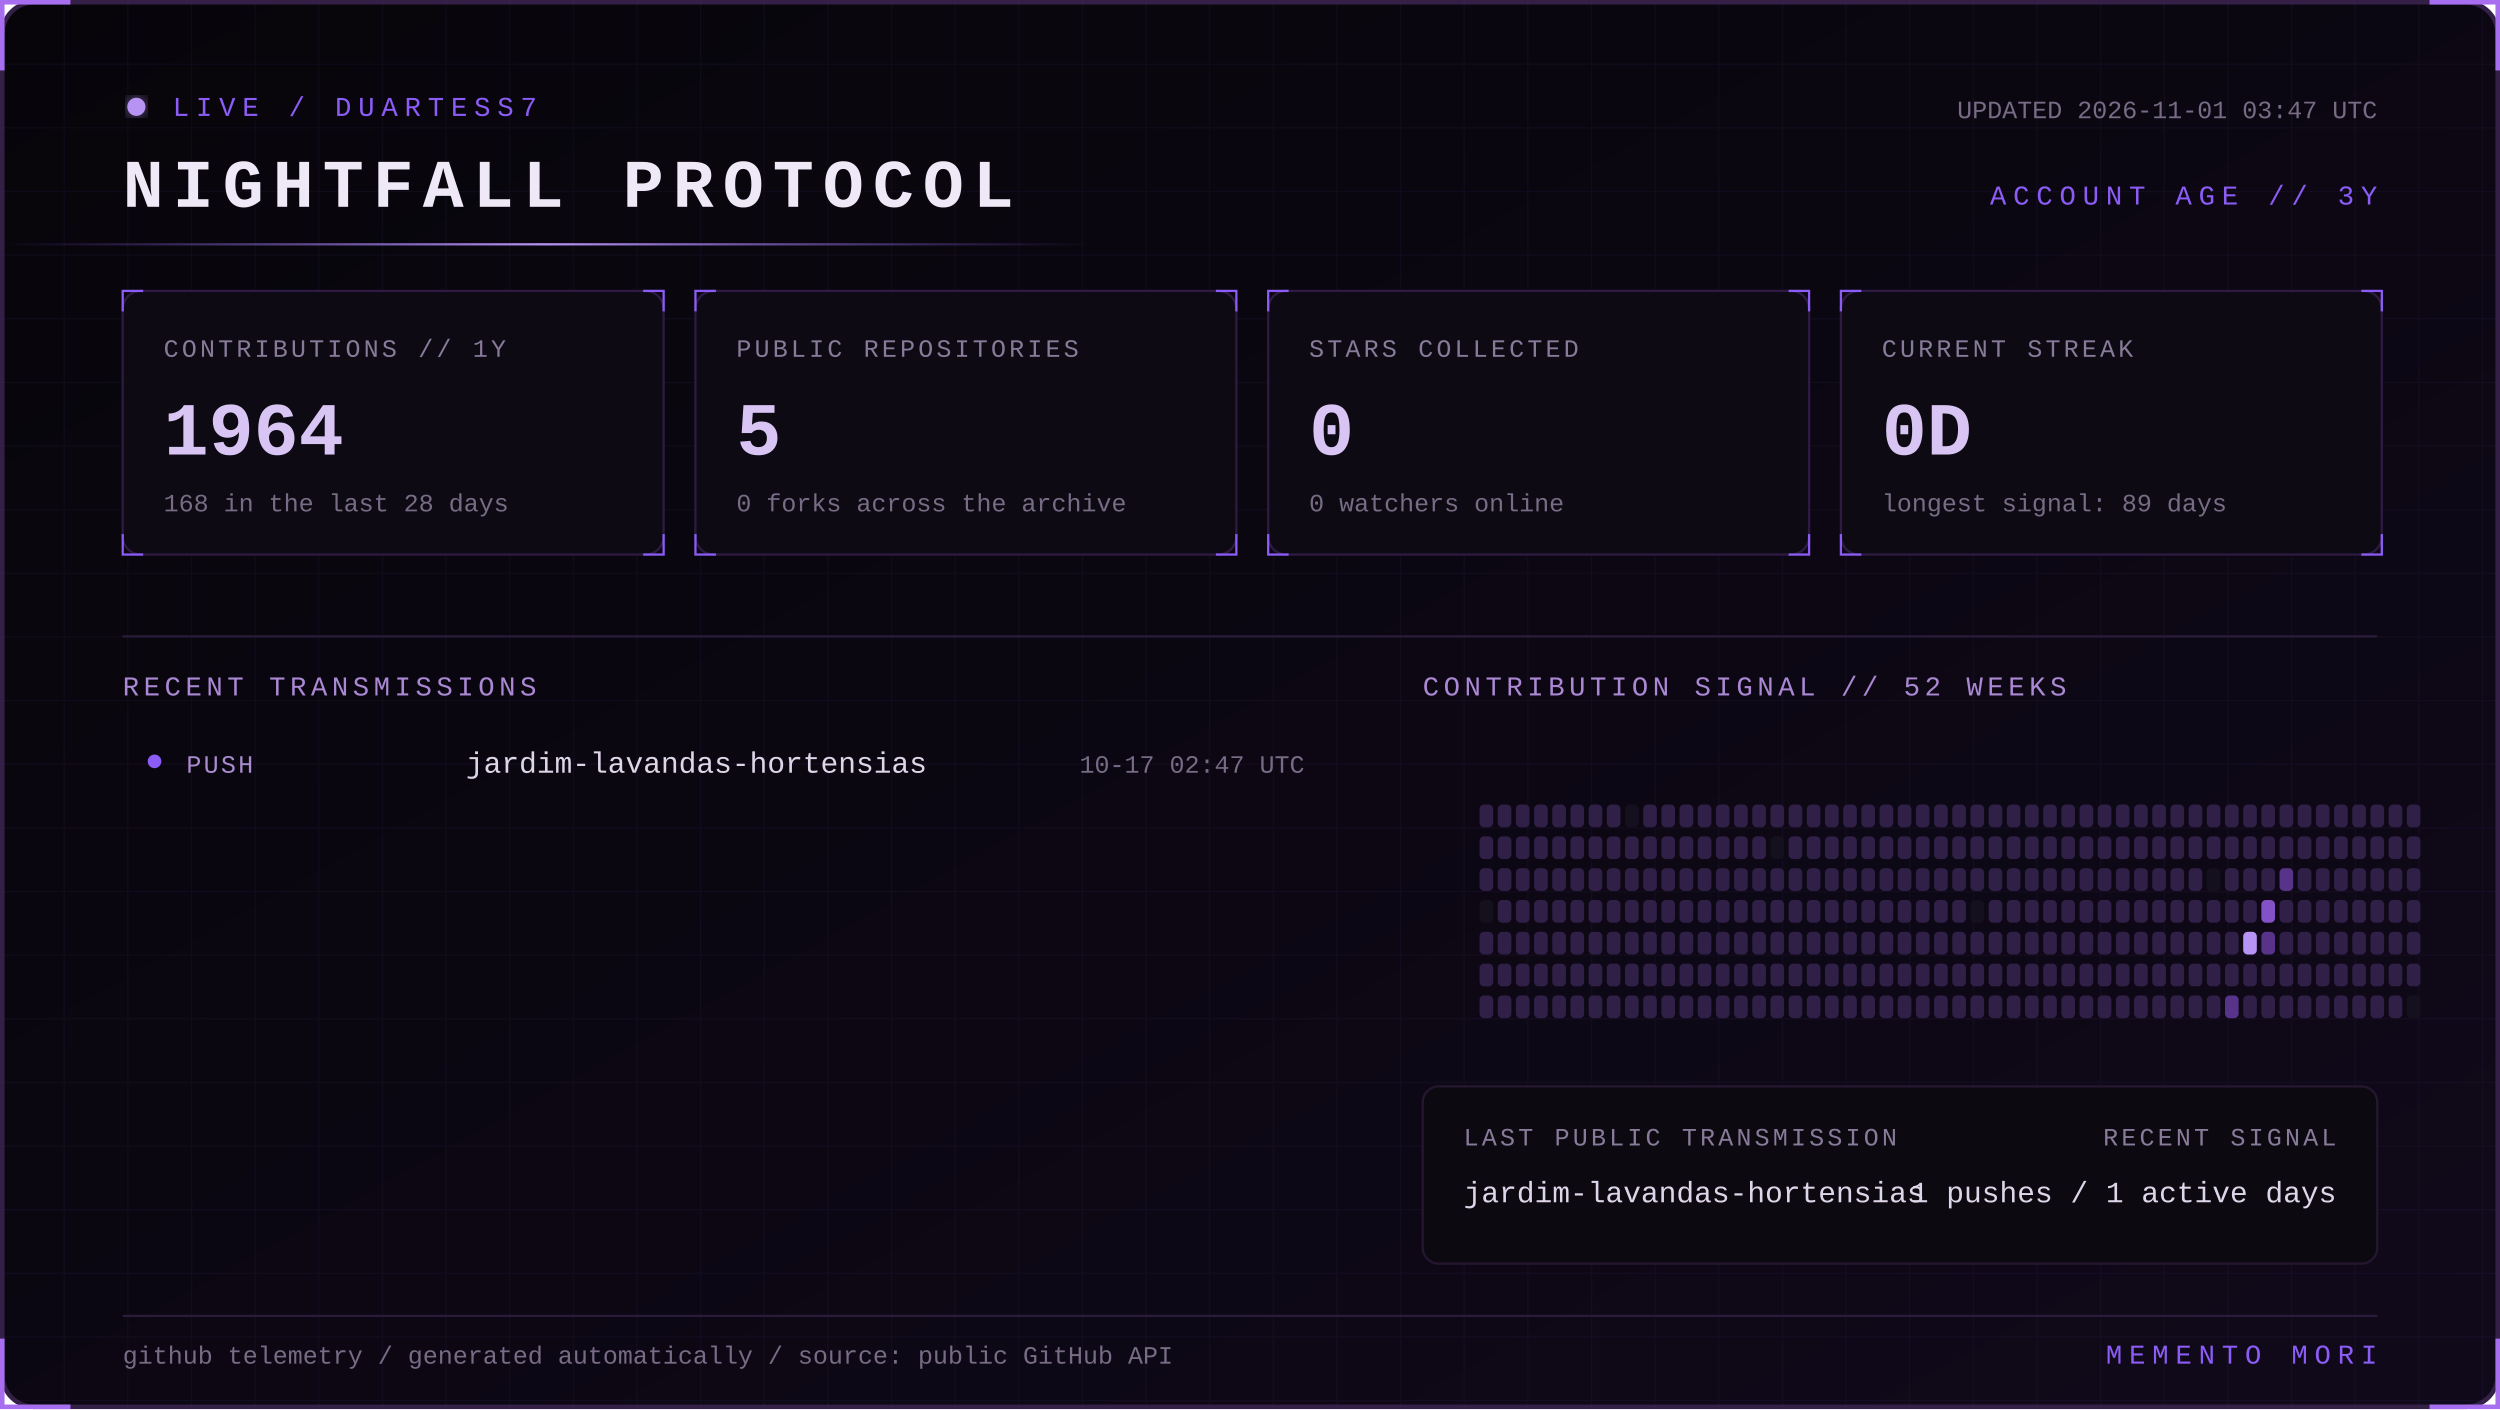
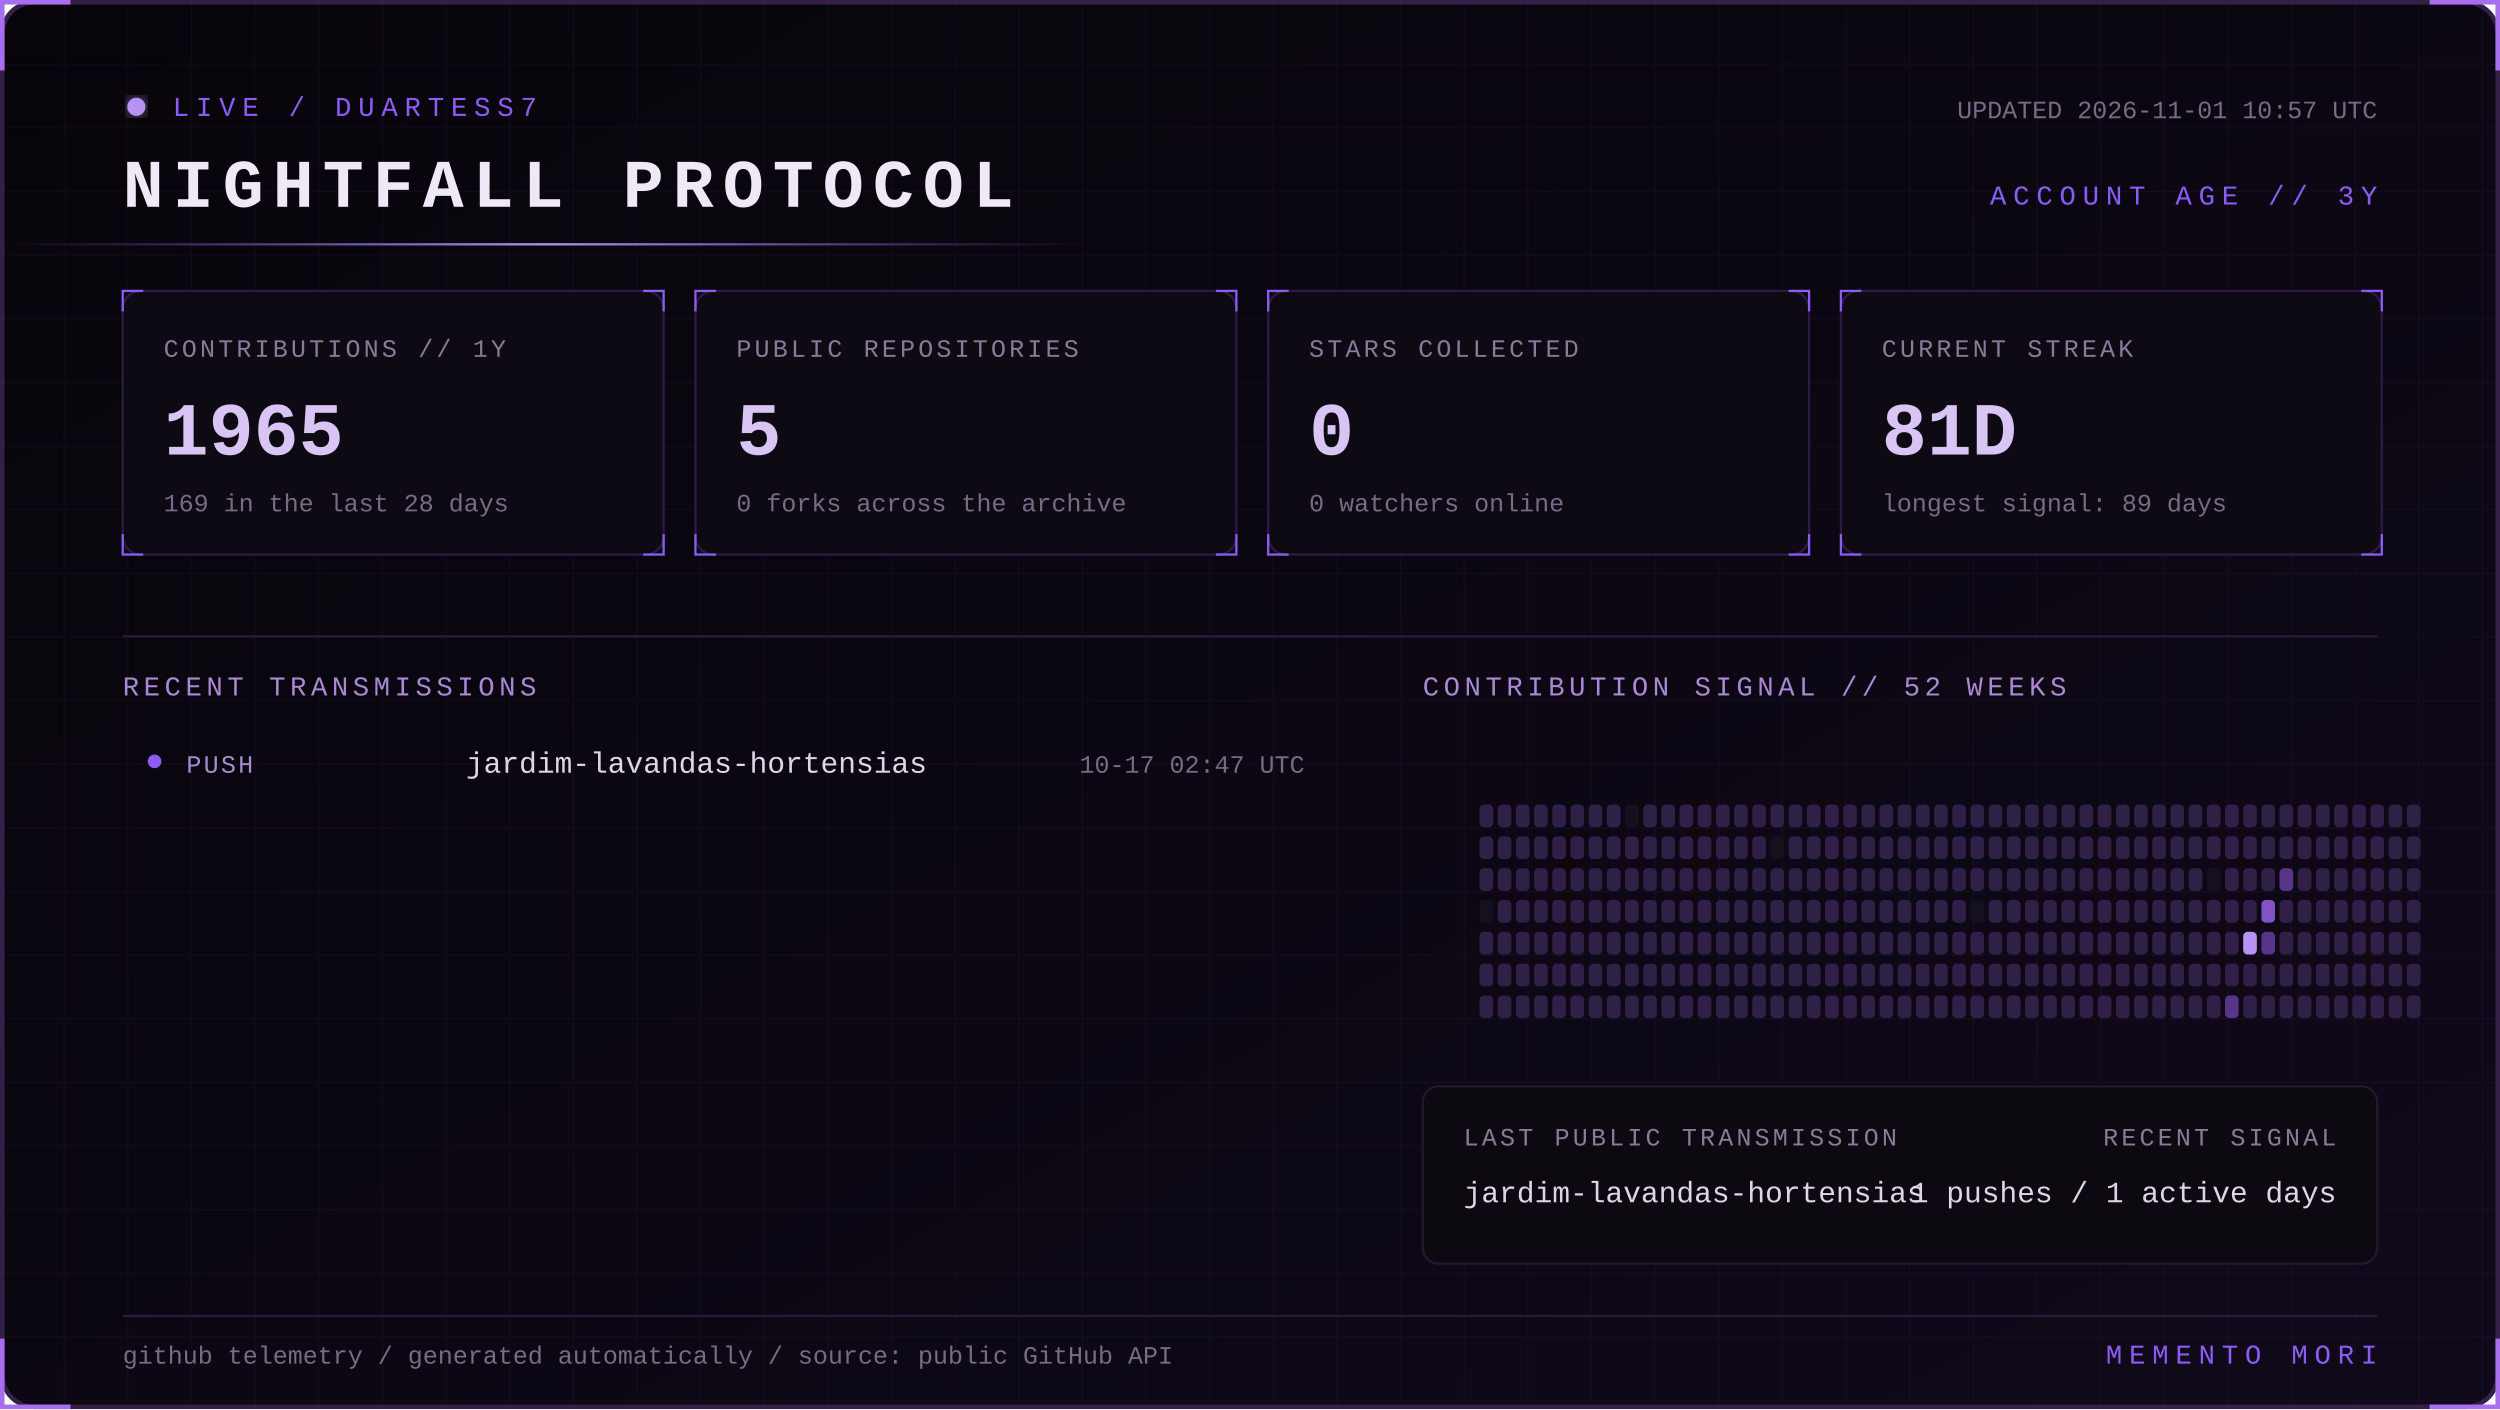
<svg xmlns="http://www.w3.org/2000/svg" width="1100" height="620" viewBox="0 0 1100 620" role="img" aria-labelledby="title desc">
  <defs>
    <linearGradient id="bg" x1="0" y1="0" x2="1" y2="1">
      <stop stop-color="#07050a" />
      <stop offset="1" stop-color="#10091a" />
    </linearGradient>
    <linearGradient id="beam">
      <stop stop-color="#8b5cf6" stop-opacity="0" />
      <stop offset=".5" stop-color="#b794f4" />
      <stop offset="1" stop-color="#8b5cf6" stop-opacity="0" />
    </linearGradient>
    <filter id="glow">
      <feGaussianBlur stdDeviation="4" result="b" />
      <feMerge>
        <feMergeNode in="b" />
        <feMergeNode in="SourceGraphic" />
      </feMerge>
    </filter>
    <pattern id="grid" width="28" height="28" patternUnits="userSpaceOnUse">
      <path d="M28 0H0V28" fill="none" stroke="#8b5cf6" stroke-opacity=".055" />
    </pattern>
    <style>
      text { font-family: Consolas, 'Courier New', monospace; }
      .kicker { fill:#8b5cf6; font-size:12px; letter-spacing:3px; }
      .title { fill:#eee8f7; font-size:30px; font-weight:700; letter-spacing:4px; }
      .label { fill:#887a99; font-size:11px; letter-spacing:1.4px; }
      .value { fill:#d8c5f4; font-size:33px; font-weight:700; }
      .detail,.pct { fill:#776b85; font-size:11px; }
      .section { fill:#aa88d4; font-size:12px; letter-spacing:2px; }
      .lang { fill:#ded5e8; font-size:13px; }
      .event { fill:#a98bce; font-size:11px; letter-spacing:1px; }
      .scan { animation:scan 5s linear infinite; }
      .blink { animation:blink 1.6s step-end infinite; }
      @keyframes scan { from { transform:translateX(-500px) } to { transform:translateX(1100px) } }
      @keyframes blink { 50% { opacity:.25 } }
    </style>
  </defs>
  <rect x="1" y="1" width="1098" height="618" rx="14" fill="url(#bg)" stroke="#342047" stroke-width="2" />
  <rect x="1" y="1" width="1098" height="618" rx="14" fill="url(#grid)" />
  <path d="M31 1H1v30 M1069 1h30v30 M1099 589v30h-30 M31 619H1v-30" stroke="#a76ff0" stroke-width="2" fill="none" />
  <g transform="translate(54 42)">
    <circle cx="6" cy="5" r="4" fill="#b794f4" filter="url(#glow)" class="blink" />
    <text x="22" y="9" class="kicker">LIVE / DUARTESS7</text>
    <text y="49" class="title">NIGHTFALL PROTOCOL</text>
-     <text x="992" y="10" text-anchor="end" class="detail">UPDATED 2026-11-01 03:47 UTC</text>
+     <text x="992" y="10" text-anchor="end" class="detail">UPDATED 2026-11-01 10:57 UTC</text>
    <text x="992" y="48" text-anchor="end" class="kicker">ACCOUNT AGE // 3Y</text>
  </g>
  <rect y="107" width="480" height="1" fill="url(#beam)" class="scan" />
  <g transform="translate(54 128)">
    <rect width="238" height="116" rx="8" fill="#0d0a13" stroke="#2d1b43" />
    <path d="M0 9V0h9 M229 0h9v9 M238 107v9h-9 M9 116H0v-9" stroke="#8b5cf6" fill="none" />
    <text x="18" y="29" class="label">CONTRIBUTIONS // 1Y</text>
-     <text x="18" y="72" class="value">1964</text>
-     <text x="18" y="97" class="detail">168 in the last 28 days</text>
+     <text x="18" y="72" class="value">1965</text>
+     <text x="18" y="97" class="detail">169 in the last 28 days</text>
  </g>
  <g transform="translate(306 128)">
    <rect width="238" height="116" rx="8" fill="#0d0a13" stroke="#2d1b43" />
    <path d="M0 9V0h9 M229 0h9v9 M238 107v9h-9 M9 116H0v-9" stroke="#8b5cf6" fill="none" />
    <text x="18" y="29" class="label">PUBLIC REPOSITORIES</text>
    <text x="18" y="72" class="value">5</text>
    <text x="18" y="97" class="detail">0 forks across the archive</text>
  </g>
  <g transform="translate(558 128)">
    <rect width="238" height="116" rx="8" fill="#0d0a13" stroke="#2d1b43" />
    <path d="M0 9V0h9 M229 0h9v9 M238 107v9h-9 M9 116H0v-9" stroke="#8b5cf6" fill="none" />
    <text x="18" y="29" class="label">STARS COLLECTED</text>
    <text x="18" y="72" class="value">0</text>
    <text x="18" y="97" class="detail">0 watchers online</text>
  </g>
  <g transform="translate(810 128)">
    <rect width="238" height="116" rx="8" fill="#0d0a13" stroke="#2d1b43" />
    <path d="M0 9V0h9 M229 0h9v9 M238 107v9h-9 M9 116H0v-9" stroke="#8b5cf6" fill="none" />
    <text x="18" y="29" class="label">CURRENT STREAK</text>
-     <text x="18" y="72" class="value">0D</text>
+     <text x="18" y="72" class="value">81D</text>
    <text x="18" y="97" class="detail">longest signal: 89 days</text>
  </g>
  <path d="M54 280H1046" stroke="#291b39" />
  <text x="54" y="306" class="section">RECENT TRANSMISSIONS</text>
  <text x="626" y="306" class="section">CONTRIBUTION SIGNAL // 52 WEEKS</text>
  <circle cx="68" cy="335" r="3" fill="#8b5cf6" />
  <text x="82" y="340" class="event">PUSH</text>
  <text x="205" y="340" class="lang">jardim-lavandas-hortensias</text>
  <text x="574" y="340" text-anchor="end" class="pct">10-17 02:47 UTC</text>
  <g>
    <rect x="651" y="354" width="6" height="10" rx="2" fill="#302047" />
    <rect x="651" y="368" width="6" height="10" rx="2" fill="#302047" />
    <rect x="651" y="382" width="6" height="10" rx="2" fill="#302047" />
    <rect x="651" y="396" width="6" height="10" rx="2" fill="#15101d" />
    <rect x="651" y="410" width="6" height="10" rx="2" fill="#302047" />
    <rect x="651" y="424" width="6" height="10" rx="2" fill="#302047" />
    <rect x="651" y="438" width="6" height="10" rx="2" fill="#302047" />
    <rect x="659" y="354" width="6" height="10" rx="2" fill="#302047" />
    <rect x="659" y="368" width="6" height="10" rx="2" fill="#302047" />
    <rect x="659" y="382" width="6" height="10" rx="2" fill="#302047" />
    <rect x="659" y="396" width="6" height="10" rx="2" fill="#302047" />
    <rect x="659" y="410" width="6" height="10" rx="2" fill="#302047" />
    <rect x="659" y="424" width="6" height="10" rx="2" fill="#302047" />
    <rect x="659" y="438" width="6" height="10" rx="2" fill="#302047" />
    <rect x="667" y="354" width="6" height="10" rx="2" fill="#302047" />
    <rect x="667" y="368" width="6" height="10" rx="2" fill="#302047" />
    <rect x="667" y="382" width="6" height="10" rx="2" fill="#302047" />
    <rect x="667" y="396" width="6" height="10" rx="2" fill="#302047" />
    <rect x="667" y="410" width="6" height="10" rx="2" fill="#302047" />
    <rect x="667" y="424" width="6" height="10" rx="2" fill="#302047" />
    <rect x="667" y="438" width="6" height="10" rx="2" fill="#302047" />
    <rect x="675" y="354" width="6" height="10" rx="2" fill="#302047" />
    <rect x="675" y="368" width="6" height="10" rx="2" fill="#302047" />
    <rect x="675" y="382" width="6" height="10" rx="2" fill="#302047" />
    <rect x="675" y="396" width="6" height="10" rx="2" fill="#302047" />
    <rect x="675" y="410" width="6" height="10" rx="2" fill="#302047" />
    <rect x="675" y="424" width="6" height="10" rx="2" fill="#302047" />
    <rect x="675" y="438" width="6" height="10" rx="2" fill="#302047" />
    <rect x="683" y="354" width="6" height="10" rx="2" fill="#302047" />
    <rect x="683" y="368" width="6" height="10" rx="2" fill="#302047" />
    <rect x="683" y="382" width="6" height="10" rx="2" fill="#302047" />
    <rect x="683" y="396" width="6" height="10" rx="2" fill="#302047" />
    <rect x="683" y="410" width="6" height="10" rx="2" fill="#302047" />
    <rect x="683" y="424" width="6" height="10" rx="2" fill="#302047" />
    <rect x="683" y="438" width="6" height="10" rx="2" fill="#302047" />
    <rect x="691" y="354" width="6" height="10" rx="2" fill="#302047" />
    <rect x="691" y="368" width="6" height="10" rx="2" fill="#302047" />
    <rect x="691" y="382" width="6" height="10" rx="2" fill="#302047" />
    <rect x="691" y="396" width="6" height="10" rx="2" fill="#302047" />
    <rect x="691" y="410" width="6" height="10" rx="2" fill="#302047" />
    <rect x="691" y="424" width="6" height="10" rx="2" fill="#302047" />
    <rect x="691" y="438" width="6" height="10" rx="2" fill="#302047" />
    <rect x="699" y="354" width="6" height="10" rx="2" fill="#302047" />
    <rect x="699" y="368" width="6" height="10" rx="2" fill="#302047" />
    <rect x="699" y="382" width="6" height="10" rx="2" fill="#302047" />
    <rect x="699" y="396" width="6" height="10" rx="2" fill="#302047" />
    <rect x="699" y="410" width="6" height="10" rx="2" fill="#302047" />
    <rect x="699" y="424" width="6" height="10" rx="2" fill="#302047" />
    <rect x="699" y="438" width="6" height="10" rx="2" fill="#302047" />
    <rect x="707" y="354" width="6" height="10" rx="2" fill="#302047" />
    <rect x="707" y="368" width="6" height="10" rx="2" fill="#302047" />
    <rect x="707" y="382" width="6" height="10" rx="2" fill="#302047" />
    <rect x="707" y="396" width="6" height="10" rx="2" fill="#302047" />
    <rect x="707" y="410" width="6" height="10" rx="2" fill="#302047" />
    <rect x="707" y="424" width="6" height="10" rx="2" fill="#302047" />
    <rect x="707" y="438" width="6" height="10" rx="2" fill="#302047" />
    <rect x="715" y="354" width="6" height="10" rx="2" fill="#15101d" />
    <rect x="715" y="368" width="6" height="10" rx="2" fill="#302047" />
    <rect x="715" y="382" width="6" height="10" rx="2" fill="#302047" />
    <rect x="715" y="396" width="6" height="10" rx="2" fill="#302047" />
    <rect x="715" y="410" width="6" height="10" rx="2" fill="#302047" />
    <rect x="715" y="424" width="6" height="10" rx="2" fill="#302047" />
    <rect x="715" y="438" width="6" height="10" rx="2" fill="#302047" />
    <rect x="723" y="354" width="6" height="10" rx="2" fill="#302047" />
    <rect x="723" y="368" width="6" height="10" rx="2" fill="#302047" />
    <rect x="723" y="382" width="6" height="10" rx="2" fill="#302047" />
    <rect x="723" y="396" width="6" height="10" rx="2" fill="#302047" />
    <rect x="723" y="410" width="6" height="10" rx="2" fill="#302047" />
    <rect x="723" y="424" width="6" height="10" rx="2" fill="#302047" />
    <rect x="723" y="438" width="6" height="10" rx="2" fill="#302047" />
    <rect x="731" y="354" width="6" height="10" rx="2" fill="#302047" />
    <rect x="731" y="368" width="6" height="10" rx="2" fill="#302047" />
    <rect x="731" y="382" width="6" height="10" rx="2" fill="#302047" />
    <rect x="731" y="396" width="6" height="10" rx="2" fill="#302047" />
    <rect x="731" y="410" width="6" height="10" rx="2" fill="#302047" />
    <rect x="731" y="424" width="6" height="10" rx="2" fill="#302047" />
    <rect x="731" y="438" width="6" height="10" rx="2" fill="#302047" />
    <rect x="739" y="354" width="6" height="10" rx="2" fill="#302047" />
    <rect x="739" y="368" width="6" height="10" rx="2" fill="#302047" />
    <rect x="739" y="382" width="6" height="10" rx="2" fill="#302047" />
    <rect x="739" y="396" width="6" height="10" rx="2" fill="#302047" />
    <rect x="739" y="410" width="6" height="10" rx="2" fill="#302047" />
    <rect x="739" y="424" width="6" height="10" rx="2" fill="#302047" />
    <rect x="739" y="438" width="6" height="10" rx="2" fill="#302047" />
    <rect x="747" y="354" width="6" height="10" rx="2" fill="#302047" />
    <rect x="747" y="368" width="6" height="10" rx="2" fill="#302047" />
    <rect x="747" y="382" width="6" height="10" rx="2" fill="#302047" />
    <rect x="747" y="396" width="6" height="10" rx="2" fill="#302047" />
    <rect x="747" y="410" width="6" height="10" rx="2" fill="#302047" />
    <rect x="747" y="424" width="6" height="10" rx="2" fill="#302047" />
    <rect x="747" y="438" width="6" height="10" rx="2" fill="#302047" />
    <rect x="755" y="354" width="6" height="10" rx="2" fill="#302047" />
    <rect x="755" y="368" width="6" height="10" rx="2" fill="#302047" />
    <rect x="755" y="382" width="6" height="10" rx="2" fill="#302047" />
    <rect x="755" y="396" width="6" height="10" rx="2" fill="#302047" />
    <rect x="755" y="410" width="6" height="10" rx="2" fill="#302047" />
    <rect x="755" y="424" width="6" height="10" rx="2" fill="#302047" />
    <rect x="755" y="438" width="6" height="10" rx="2" fill="#302047" />
    <rect x="763" y="354" width="6" height="10" rx="2" fill="#302047" />
    <rect x="763" y="368" width="6" height="10" rx="2" fill="#302047" />
    <rect x="763" y="382" width="6" height="10" rx="2" fill="#302047" />
    <rect x="763" y="396" width="6" height="10" rx="2" fill="#302047" />
    <rect x="763" y="410" width="6" height="10" rx="2" fill="#302047" />
    <rect x="763" y="424" width="6" height="10" rx="2" fill="#302047" />
    <rect x="763" y="438" width="6" height="10" rx="2" fill="#302047" />
    <rect x="771" y="354" width="6" height="10" rx="2" fill="#302047" />
    <rect x="771" y="368" width="6" height="10" rx="2" fill="#302047" />
    <rect x="771" y="382" width="6" height="10" rx="2" fill="#302047" />
    <rect x="771" y="396" width="6" height="10" rx="2" fill="#302047" />
    <rect x="771" y="410" width="6" height="10" rx="2" fill="#302047" />
    <rect x="771" y="424" width="6" height="10" rx="2" fill="#302047" />
    <rect x="771" y="438" width="6" height="10" rx="2" fill="#302047" />
    <rect x="779" y="354" width="6" height="10" rx="2" fill="#302047" />
    <rect x="779" y="368" width="6" height="10" rx="2" fill="#15101d" />
    <rect x="779" y="382" width="6" height="10" rx="2" fill="#302047" />
    <rect x="779" y="396" width="6" height="10" rx="2" fill="#302047" />
    <rect x="779" y="410" width="6" height="10" rx="2" fill="#302047" />
    <rect x="779" y="424" width="6" height="10" rx="2" fill="#302047" />
    <rect x="779" y="438" width="6" height="10" rx="2" fill="#302047" />
    <rect x="787" y="354" width="6" height="10" rx="2" fill="#302047" />
    <rect x="787" y="368" width="6" height="10" rx="2" fill="#302047" />
    <rect x="787" y="382" width="6" height="10" rx="2" fill="#302047" />
    <rect x="787" y="396" width="6" height="10" rx="2" fill="#302047" />
    <rect x="787" y="410" width="6" height="10" rx="2" fill="#302047" />
    <rect x="787" y="424" width="6" height="10" rx="2" fill="#302047" />
    <rect x="787" y="438" width="6" height="10" rx="2" fill="#302047" />
    <rect x="795" y="354" width="6" height="10" rx="2" fill="#302047" />
    <rect x="795" y="368" width="6" height="10" rx="2" fill="#302047" />
    <rect x="795" y="382" width="6" height="10" rx="2" fill="#302047" />
    <rect x="795" y="396" width="6" height="10" rx="2" fill="#302047" />
    <rect x="795" y="410" width="6" height="10" rx="2" fill="#302047" />
    <rect x="795" y="424" width="6" height="10" rx="2" fill="#302047" />
    <rect x="795" y="438" width="6" height="10" rx="2" fill="#302047" />
    <rect x="803" y="354" width="6" height="10" rx="2" fill="#302047" />
    <rect x="803" y="368" width="6" height="10" rx="2" fill="#302047" />
    <rect x="803" y="382" width="6" height="10" rx="2" fill="#302047" />
    <rect x="803" y="396" width="6" height="10" rx="2" fill="#302047" />
    <rect x="803" y="410" width="6" height="10" rx="2" fill="#302047" />
    <rect x="803" y="424" width="6" height="10" rx="2" fill="#302047" />
    <rect x="803" y="438" width="6" height="10" rx="2" fill="#302047" />
    <rect x="811" y="354" width="6" height="10" rx="2" fill="#302047" />
    <rect x="811" y="368" width="6" height="10" rx="2" fill="#302047" />
    <rect x="811" y="382" width="6" height="10" rx="2" fill="#302047" />
    <rect x="811" y="396" width="6" height="10" rx="2" fill="#302047" />
    <rect x="811" y="410" width="6" height="10" rx="2" fill="#302047" />
    <rect x="811" y="424" width="6" height="10" rx="2" fill="#302047" />
    <rect x="811" y="438" width="6" height="10" rx="2" fill="#302047" />
    <rect x="819" y="354" width="6" height="10" rx="2" fill="#302047" />
    <rect x="819" y="368" width="6" height="10" rx="2" fill="#302047" />
    <rect x="819" y="382" width="6" height="10" rx="2" fill="#302047" />
    <rect x="819" y="396" width="6" height="10" rx="2" fill="#302047" />
    <rect x="819" y="410" width="6" height="10" rx="2" fill="#302047" />
    <rect x="819" y="424" width="6" height="10" rx="2" fill="#302047" />
    <rect x="819" y="438" width="6" height="10" rx="2" fill="#302047" />
    <rect x="827" y="354" width="6" height="10" rx="2" fill="#302047" />
    <rect x="827" y="368" width="6" height="10" rx="2" fill="#302047" />
    <rect x="827" y="382" width="6" height="10" rx="2" fill="#302047" />
    <rect x="827" y="396" width="6" height="10" rx="2" fill="#302047" />
    <rect x="827" y="410" width="6" height="10" rx="2" fill="#302047" />
    <rect x="827" y="424" width="6" height="10" rx="2" fill="#302047" />
    <rect x="827" y="438" width="6" height="10" rx="2" fill="#302047" />
    <rect x="835" y="354" width="6" height="10" rx="2" fill="#302047" />
    <rect x="835" y="368" width="6" height="10" rx="2" fill="#302047" />
    <rect x="835" y="382" width="6" height="10" rx="2" fill="#302047" />
    <rect x="835" y="396" width="6" height="10" rx="2" fill="#302047" />
    <rect x="835" y="410" width="6" height="10" rx="2" fill="#302047" />
    <rect x="835" y="424" width="6" height="10" rx="2" fill="#302047" />
    <rect x="835" y="438" width="6" height="10" rx="2" fill="#302047" />
    <rect x="843" y="354" width="6" height="10" rx="2" fill="#302047" />
    <rect x="843" y="368" width="6" height="10" rx="2" fill="#302047" />
    <rect x="843" y="382" width="6" height="10" rx="2" fill="#302047" />
    <rect x="843" y="396" width="6" height="10" rx="2" fill="#302047" />
    <rect x="843" y="410" width="6" height="10" rx="2" fill="#302047" />
    <rect x="843" y="424" width="6" height="10" rx="2" fill="#302047" />
    <rect x="843" y="438" width="6" height="10" rx="2" fill="#302047" />
    <rect x="851" y="354" width="6" height="10" rx="2" fill="#302047" />
    <rect x="851" y="368" width="6" height="10" rx="2" fill="#302047" />
    <rect x="851" y="382" width="6" height="10" rx="2" fill="#302047" />
    <rect x="851" y="396" width="6" height="10" rx="2" fill="#302047" />
    <rect x="851" y="410" width="6" height="10" rx="2" fill="#302047" />
    <rect x="851" y="424" width="6" height="10" rx="2" fill="#302047" />
    <rect x="851" y="438" width="6" height="10" rx="2" fill="#302047" />
    <rect x="859" y="354" width="6" height="10" rx="2" fill="#302047" />
    <rect x="859" y="368" width="6" height="10" rx="2" fill="#302047" />
    <rect x="859" y="382" width="6" height="10" rx="2" fill="#302047" />
    <rect x="859" y="396" width="6" height="10" rx="2" fill="#302047" />
    <rect x="859" y="410" width="6" height="10" rx="2" fill="#302047" />
    <rect x="859" y="424" width="6" height="10" rx="2" fill="#302047" />
    <rect x="859" y="438" width="6" height="10" rx="2" fill="#302047" />
    <rect x="867" y="354" width="6" height="10" rx="2" fill="#302047" />
    <rect x="867" y="368" width="6" height="10" rx="2" fill="#302047" />
    <rect x="867" y="382" width="6" height="10" rx="2" fill="#302047" />
    <rect x="867" y="396" width="6" height="10" rx="2" fill="#15101d" />
    <rect x="867" y="410" width="6" height="10" rx="2" fill="#302047" />
    <rect x="867" y="424" width="6" height="10" rx="2" fill="#302047" />
    <rect x="867" y="438" width="6" height="10" rx="2" fill="#302047" />
    <rect x="875" y="354" width="6" height="10" rx="2" fill="#302047" />
    <rect x="875" y="368" width="6" height="10" rx="2" fill="#302047" />
    <rect x="875" y="382" width="6" height="10" rx="2" fill="#302047" />
    <rect x="875" y="396" width="6" height="10" rx="2" fill="#302047" />
    <rect x="875" y="410" width="6" height="10" rx="2" fill="#302047" />
    <rect x="875" y="424" width="6" height="10" rx="2" fill="#302047" />
    <rect x="875" y="438" width="6" height="10" rx="2" fill="#302047" />
    <rect x="883" y="354" width="6" height="10" rx="2" fill="#302047" />
    <rect x="883" y="368" width="6" height="10" rx="2" fill="#302047" />
    <rect x="883" y="382" width="6" height="10" rx="2" fill="#302047" />
    <rect x="883" y="396" width="6" height="10" rx="2" fill="#302047" />
    <rect x="883" y="410" width="6" height="10" rx="2" fill="#302047" />
    <rect x="883" y="424" width="6" height="10" rx="2" fill="#302047" />
    <rect x="883" y="438" width="6" height="10" rx="2" fill="#302047" />
    <rect x="891" y="354" width="6" height="10" rx="2" fill="#302047" />
    <rect x="891" y="368" width="6" height="10" rx="2" fill="#302047" />
    <rect x="891" y="382" width="6" height="10" rx="2" fill="#302047" />
    <rect x="891" y="396" width="6" height="10" rx="2" fill="#302047" />
    <rect x="891" y="410" width="6" height="10" rx="2" fill="#302047" />
    <rect x="891" y="424" width="6" height="10" rx="2" fill="#302047" />
    <rect x="891" y="438" width="6" height="10" rx="2" fill="#302047" />
    <rect x="899" y="354" width="6" height="10" rx="2" fill="#302047" />
    <rect x="899" y="368" width="6" height="10" rx="2" fill="#302047" />
    <rect x="899" y="382" width="6" height="10" rx="2" fill="#302047" />
    <rect x="899" y="396" width="6" height="10" rx="2" fill="#302047" />
    <rect x="899" y="410" width="6" height="10" rx="2" fill="#302047" />
    <rect x="899" y="424" width="6" height="10" rx="2" fill="#302047" />
    <rect x="899" y="438" width="6" height="10" rx="2" fill="#302047" />
    <rect x="907" y="354" width="6" height="10" rx="2" fill="#302047" />
    <rect x="907" y="368" width="6" height="10" rx="2" fill="#302047" />
    <rect x="907" y="382" width="6" height="10" rx="2" fill="#302047" />
    <rect x="907" y="396" width="6" height="10" rx="2" fill="#302047" />
    <rect x="907" y="410" width="6" height="10" rx="2" fill="#302047" />
    <rect x="907" y="424" width="6" height="10" rx="2" fill="#302047" />
    <rect x="907" y="438" width="6" height="10" rx="2" fill="#302047" />
    <rect x="915" y="354" width="6" height="10" rx="2" fill="#302047" />
    <rect x="915" y="368" width="6" height="10" rx="2" fill="#302047" />
    <rect x="915" y="382" width="6" height="10" rx="2" fill="#302047" />
    <rect x="915" y="396" width="6" height="10" rx="2" fill="#302047" />
    <rect x="915" y="410" width="6" height="10" rx="2" fill="#302047" />
    <rect x="915" y="424" width="6" height="10" rx="2" fill="#302047" />
    <rect x="915" y="438" width="6" height="10" rx="2" fill="#302047" />
    <rect x="923" y="354" width="6" height="10" rx="2" fill="#302047" />
    <rect x="923" y="368" width="6" height="10" rx="2" fill="#302047" />
    <rect x="923" y="382" width="6" height="10" rx="2" fill="#302047" />
    <rect x="923" y="396" width="6" height="10" rx="2" fill="#302047" />
    <rect x="923" y="410" width="6" height="10" rx="2" fill="#302047" />
    <rect x="923" y="424" width="6" height="10" rx="2" fill="#302047" />
    <rect x="923" y="438" width="6" height="10" rx="2" fill="#302047" />
    <rect x="931" y="354" width="6" height="10" rx="2" fill="#302047" />
    <rect x="931" y="368" width="6" height="10" rx="2" fill="#302047" />
    <rect x="931" y="382" width="6" height="10" rx="2" fill="#302047" />
    <rect x="931" y="396" width="6" height="10" rx="2" fill="#302047" />
    <rect x="931" y="410" width="6" height="10" rx="2" fill="#302047" />
    <rect x="931" y="424" width="6" height="10" rx="2" fill="#302047" />
    <rect x="931" y="438" width="6" height="10" rx="2" fill="#302047" />
    <rect x="939" y="354" width="6" height="10" rx="2" fill="#302047" />
    <rect x="939" y="368" width="6" height="10" rx="2" fill="#302047" />
    <rect x="939" y="382" width="6" height="10" rx="2" fill="#302047" />
    <rect x="939" y="396" width="6" height="10" rx="2" fill="#302047" />
    <rect x="939" y="410" width="6" height="10" rx="2" fill="#302047" />
    <rect x="939" y="424" width="6" height="10" rx="2" fill="#302047" />
    <rect x="939" y="438" width="6" height="10" rx="2" fill="#302047" />
    <rect x="947" y="354" width="6" height="10" rx="2" fill="#302047" />
    <rect x="947" y="368" width="6" height="10" rx="2" fill="#302047" />
    <rect x="947" y="382" width="6" height="10" rx="2" fill="#302047" />
    <rect x="947" y="396" width="6" height="10" rx="2" fill="#302047" />
    <rect x="947" y="410" width="6" height="10" rx="2" fill="#302047" />
    <rect x="947" y="424" width="6" height="10" rx="2" fill="#302047" />
    <rect x="947" y="438" width="6" height="10" rx="2" fill="#302047" />
    <rect x="955" y="354" width="6" height="10" rx="2" fill="#302047" />
    <rect x="955" y="368" width="6" height="10" rx="2" fill="#302047" />
    <rect x="955" y="382" width="6" height="10" rx="2" fill="#302047" />
    <rect x="955" y="396" width="6" height="10" rx="2" fill="#302047" />
    <rect x="955" y="410" width="6" height="10" rx="2" fill="#302047" />
    <rect x="955" y="424" width="6" height="10" rx="2" fill="#302047" />
    <rect x="955" y="438" width="6" height="10" rx="2" fill="#302047" />
    <rect x="963" y="354" width="6" height="10" rx="2" fill="#302047" />
    <rect x="963" y="368" width="6" height="10" rx="2" fill="#302047" />
    <rect x="963" y="382" width="6" height="10" rx="2" fill="#302047" />
    <rect x="963" y="396" width="6" height="10" rx="2" fill="#302047" />
    <rect x="963" y="410" width="6" height="10" rx="2" fill="#302047" />
    <rect x="963" y="424" width="6" height="10" rx="2" fill="#302047" />
    <rect x="963" y="438" width="6" height="10" rx="2" fill="#302047" />
    <rect x="971" y="354" width="6" height="10" rx="2" fill="#302047" />
    <rect x="971" y="368" width="6" height="10" rx="2" fill="#302047" />
    <rect x="971" y="382" width="6" height="10" rx="2" fill="#15101d" />
    <rect x="971" y="396" width="6" height="10" rx="2" fill="#302047" />
    <rect x="971" y="410" width="6" height="10" rx="2" fill="#302047" />
    <rect x="971" y="424" width="6" height="10" rx="2" fill="#302047" />
    <rect x="971" y="438" width="6" height="10" rx="2" fill="#302047" />
    <rect x="979" y="354" width="6" height="10" rx="2" fill="#302047" />
    <rect x="979" y="368" width="6" height="10" rx="2" fill="#302047" />
    <rect x="979" y="382" width="6" height="10" rx="2" fill="#302047" />
    <rect x="979" y="396" width="6" height="10" rx="2" fill="#302047" />
    <rect x="979" y="410" width="6" height="10" rx="2" fill="#302047" />
    <rect x="979" y="424" width="6" height="10" rx="2" fill="#302047" />
    <rect x="979" y="438" width="6" height="10" rx="2" fill="#57338a" />
    <rect x="987" y="354" width="6" height="10" rx="2" fill="#302047" />
    <rect x="987" y="368" width="6" height="10" rx="2" fill="#302047" />
    <rect x="987" y="382" width="6" height="10" rx="2" fill="#302047" />
    <rect x="987" y="396" width="6" height="10" rx="2" fill="#302047" />
    <rect x="987" y="410" width="6" height="10" rx="2" fill="#b794f4" />
    <rect x="987" y="424" width="6" height="10" rx="2" fill="#302047" />
    <rect x="987" y="438" width="6" height="10" rx="2" fill="#302047" />
    <rect x="995" y="354" width="6" height="10" rx="2" fill="#302047" />
    <rect x="995" y="368" width="6" height="10" rx="2" fill="#302047" />
    <rect x="995" y="382" width="6" height="10" rx="2" fill="#302047" />
    <rect x="995" y="396" width="6" height="10" rx="2" fill="#8452c7" />
    <rect x="995" y="410" width="6" height="10" rx="2" fill="#57338a" />
    <rect x="995" y="424" width="6" height="10" rx="2" fill="#302047" />
    <rect x="995" y="438" width="6" height="10" rx="2" fill="#302047" />
    <rect x="1003" y="354" width="6" height="10" rx="2" fill="#302047" />
    <rect x="1003" y="368" width="6" height="10" rx="2" fill="#302047" />
    <rect x="1003" y="382" width="6" height="10" rx="2" fill="#57338a" />
    <rect x="1003" y="396" width="6" height="10" rx="2" fill="#302047" />
    <rect x="1003" y="410" width="6" height="10" rx="2" fill="#302047" />
    <rect x="1003" y="424" width="6" height="10" rx="2" fill="#302047" />
    <rect x="1003" y="438" width="6" height="10" rx="2" fill="#302047" />
    <rect x="1011" y="354" width="6" height="10" rx="2" fill="#302047" />
    <rect x="1011" y="368" width="6" height="10" rx="2" fill="#302047" />
    <rect x="1011" y="382" width="6" height="10" rx="2" fill="#302047" />
    <rect x="1011" y="396" width="6" height="10" rx="2" fill="#302047" />
    <rect x="1011" y="410" width="6" height="10" rx="2" fill="#302047" />
    <rect x="1011" y="424" width="6" height="10" rx="2" fill="#302047" />
    <rect x="1011" y="438" width="6" height="10" rx="2" fill="#302047" />
    <rect x="1019" y="354" width="6" height="10" rx="2" fill="#302047" />
    <rect x="1019" y="368" width="6" height="10" rx="2" fill="#302047" />
    <rect x="1019" y="382" width="6" height="10" rx="2" fill="#302047" />
    <rect x="1019" y="396" width="6" height="10" rx="2" fill="#302047" />
    <rect x="1019" y="410" width="6" height="10" rx="2" fill="#302047" />
    <rect x="1019" y="424" width="6" height="10" rx="2" fill="#302047" />
    <rect x="1019" y="438" width="6" height="10" rx="2" fill="#302047" />
    <rect x="1027" y="354" width="6" height="10" rx="2" fill="#302047" />
    <rect x="1027" y="368" width="6" height="10" rx="2" fill="#302047" />
    <rect x="1027" y="382" width="6" height="10" rx="2" fill="#302047" />
    <rect x="1027" y="396" width="6" height="10" rx="2" fill="#302047" />
    <rect x="1027" y="410" width="6" height="10" rx="2" fill="#302047" />
    <rect x="1027" y="424" width="6" height="10" rx="2" fill="#302047" />
    <rect x="1027" y="438" width="6" height="10" rx="2" fill="#302047" />
    <rect x="1035" y="354" width="6" height="10" rx="2" fill="#302047" />
    <rect x="1035" y="368" width="6" height="10" rx="2" fill="#302047" />
    <rect x="1035" y="382" width="6" height="10" rx="2" fill="#302047" />
    <rect x="1035" y="396" width="6" height="10" rx="2" fill="#302047" />
    <rect x="1035" y="410" width="6" height="10" rx="2" fill="#302047" />
    <rect x="1035" y="424" width="6" height="10" rx="2" fill="#302047" />
    <rect x="1035" y="438" width="6" height="10" rx="2" fill="#302047" />
    <rect x="1043" y="354" width="6" height="10" rx="2" fill="#302047" />
    <rect x="1043" y="368" width="6" height="10" rx="2" fill="#302047" />
    <rect x="1043" y="382" width="6" height="10" rx="2" fill="#302047" />
    <rect x="1043" y="396" width="6" height="10" rx="2" fill="#302047" />
    <rect x="1043" y="410" width="6" height="10" rx="2" fill="#302047" />
    <rect x="1043" y="424" width="6" height="10" rx="2" fill="#302047" />
    <rect x="1043" y="438" width="6" height="10" rx="2" fill="#302047" />
    <rect x="1051" y="354" width="6" height="10" rx="2" fill="#302047" />
    <rect x="1051" y="368" width="6" height="10" rx="2" fill="#302047" />
    <rect x="1051" y="382" width="6" height="10" rx="2" fill="#302047" />
    <rect x="1051" y="396" width="6" height="10" rx="2" fill="#302047" />
    <rect x="1051" y="410" width="6" height="10" rx="2" fill="#302047" />
    <rect x="1051" y="424" width="6" height="10" rx="2" fill="#302047" />
    <rect x="1051" y="438" width="6" height="10" rx="2" fill="#302047" />
    <rect x="1059" y="354" width="6" height="10" rx="2" fill="#302047" />
    <rect x="1059" y="368" width="6" height="10" rx="2" fill="#302047" />
    <rect x="1059" y="382" width="6" height="10" rx="2" fill="#302047" />
    <rect x="1059" y="396" width="6" height="10" rx="2" fill="#302047" />
    <rect x="1059" y="410" width="6" height="10" rx="2" fill="#302047" />
    <rect x="1059" y="424" width="6" height="10" rx="2" fill="#302047" />
-     <rect x="1059" y="438" width="6" height="10" rx="2" fill="#15101d" />
+     <rect x="1059" y="438" width="6" height="10" rx="2" fill="#302047" />
  </g>
  <g transform="translate(626 478)">
    <rect width="420" height="78" rx="7" fill="#0c0911" stroke="#24172f" />
    <text x="18" y="26" class="label">LAST PUBLIC TRANSMISSION</text>
    <text x="18" y="51" class="lang">jardim-lavandas-hortensias</text>
    <text x="402" y="26" text-anchor="end" class="label">RECENT SIGNAL</text>
    <text x="402" y="51" text-anchor="end" class="lang">1 pushes / 1 active days</text>
  </g>
  <path d="M54 579H1046" stroke="#291b39" />
  <text x="54" y="600" class="detail">github telemetry / generated automatically / source: public GitHub API</text>
  <text x="1046" y="600" text-anchor="end" class="kicker">MEMENTO MORI</text>
</svg>
